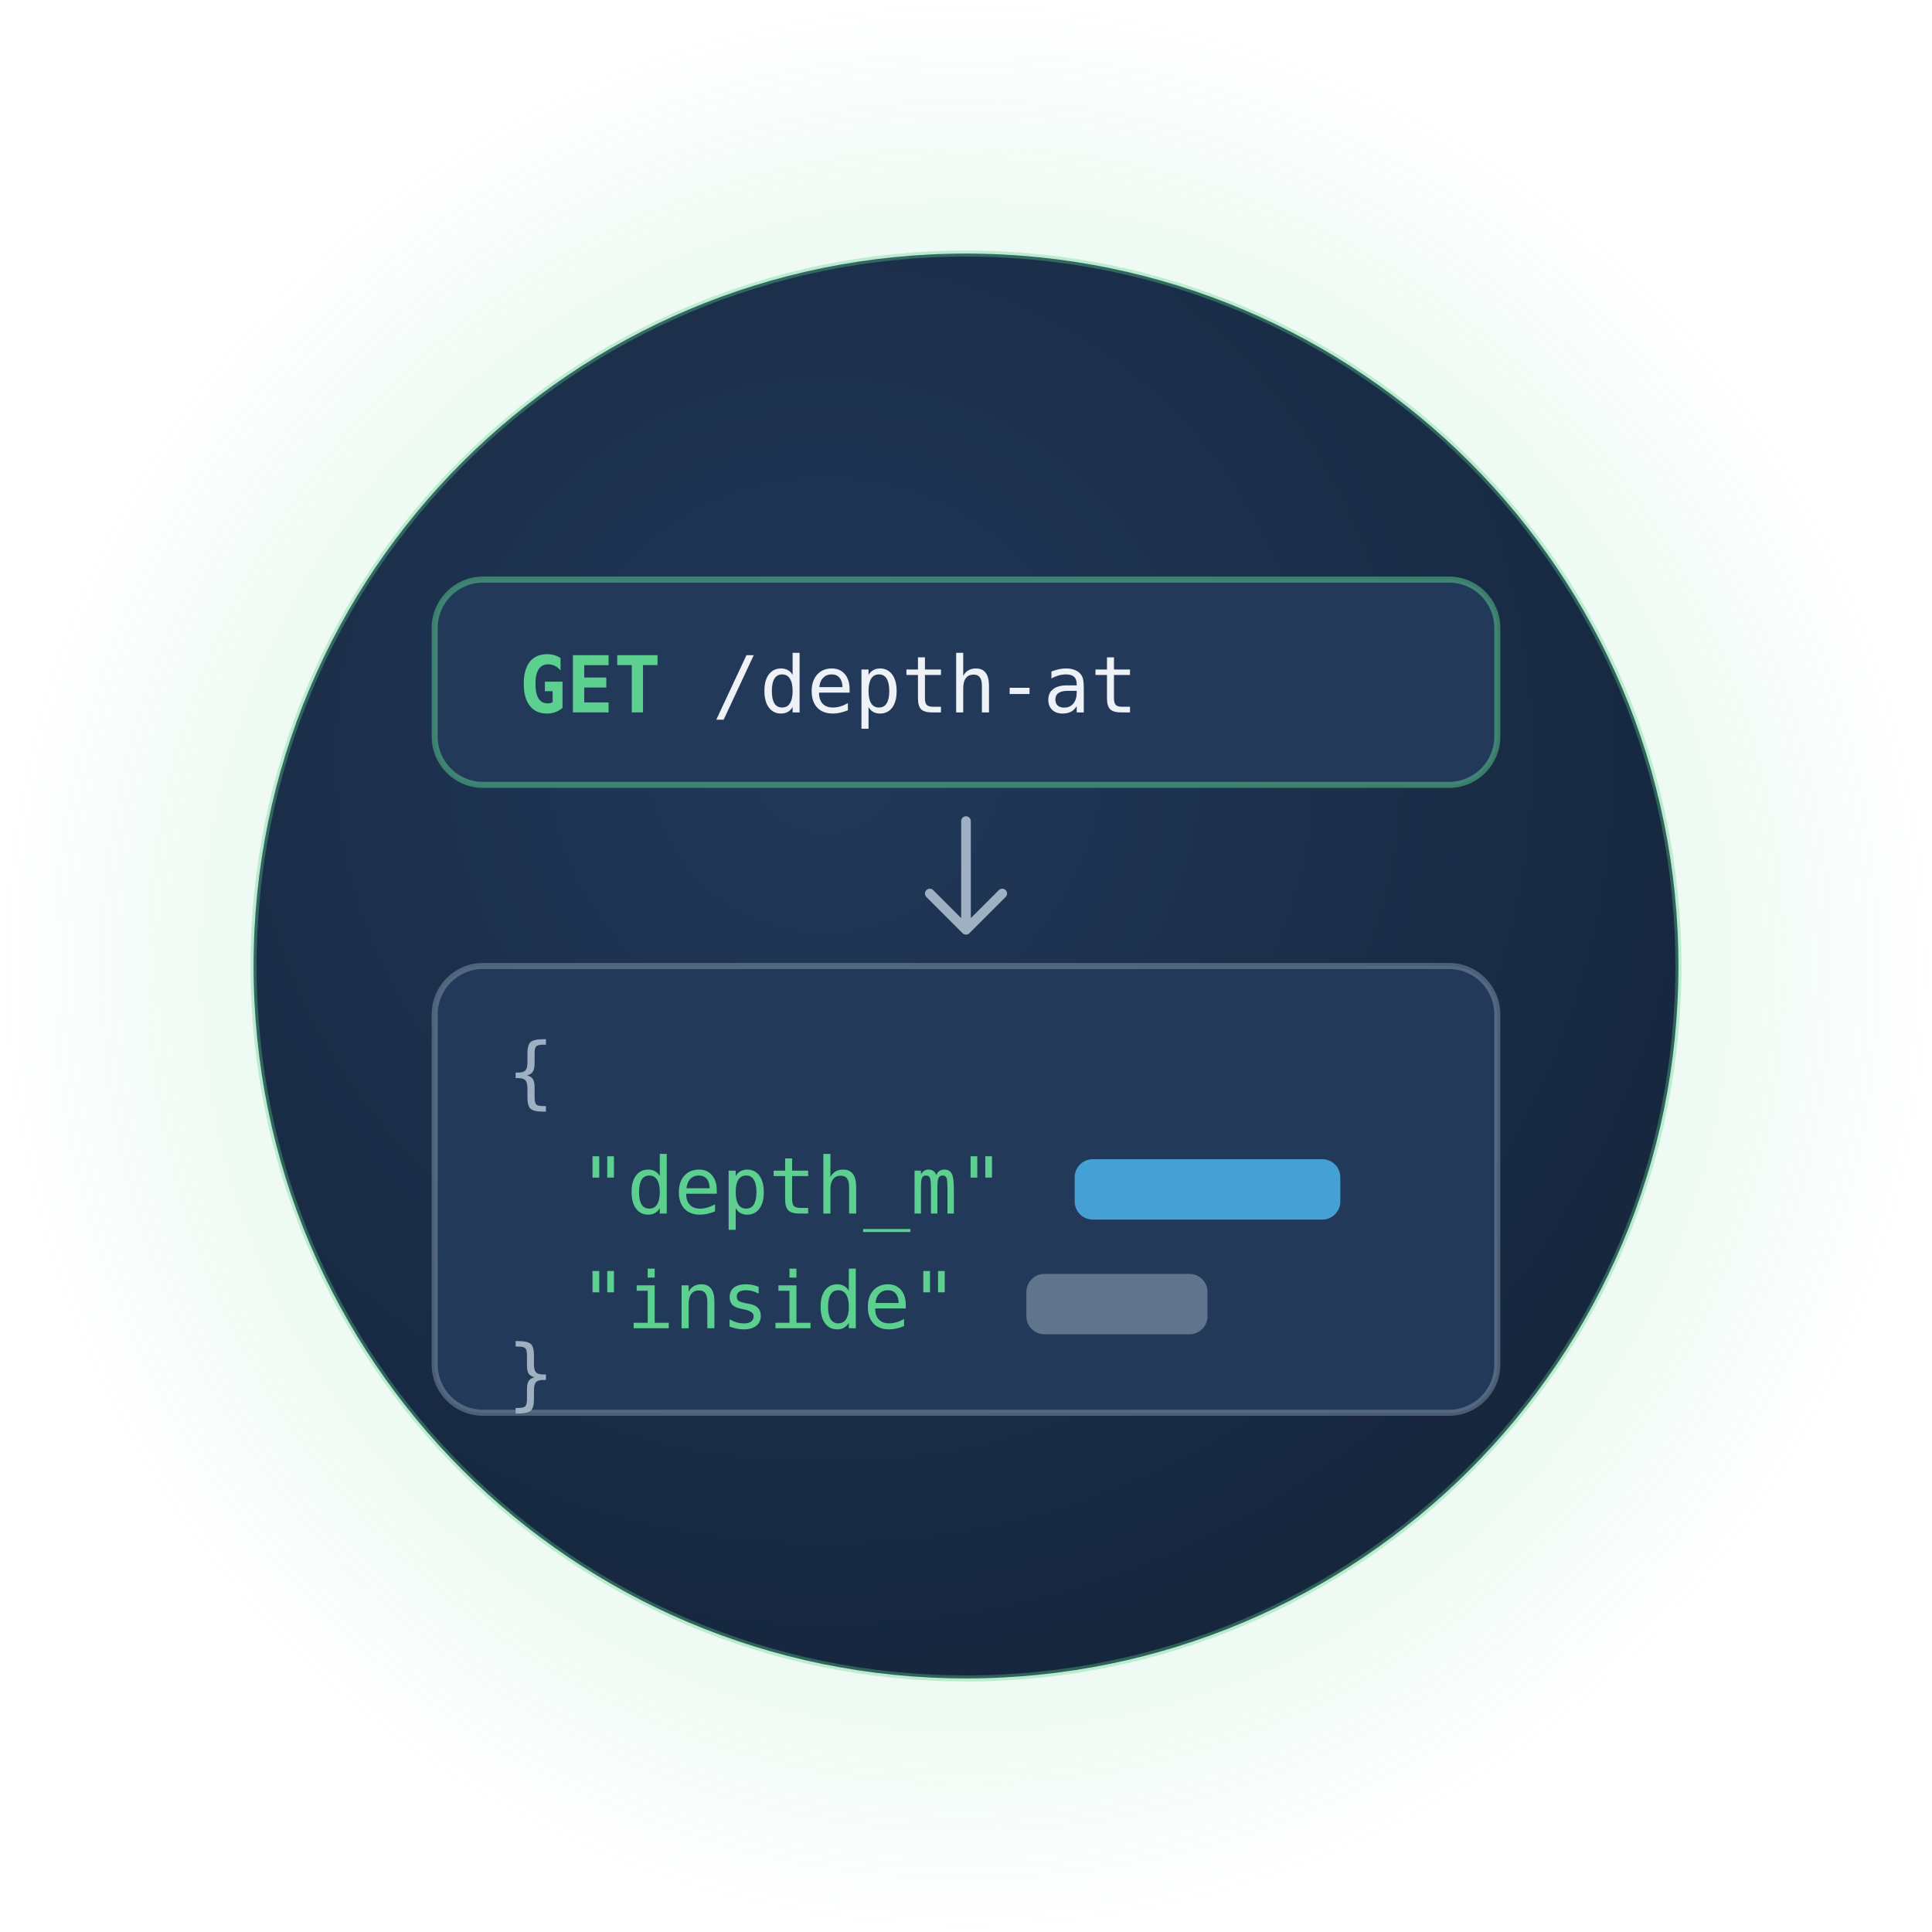
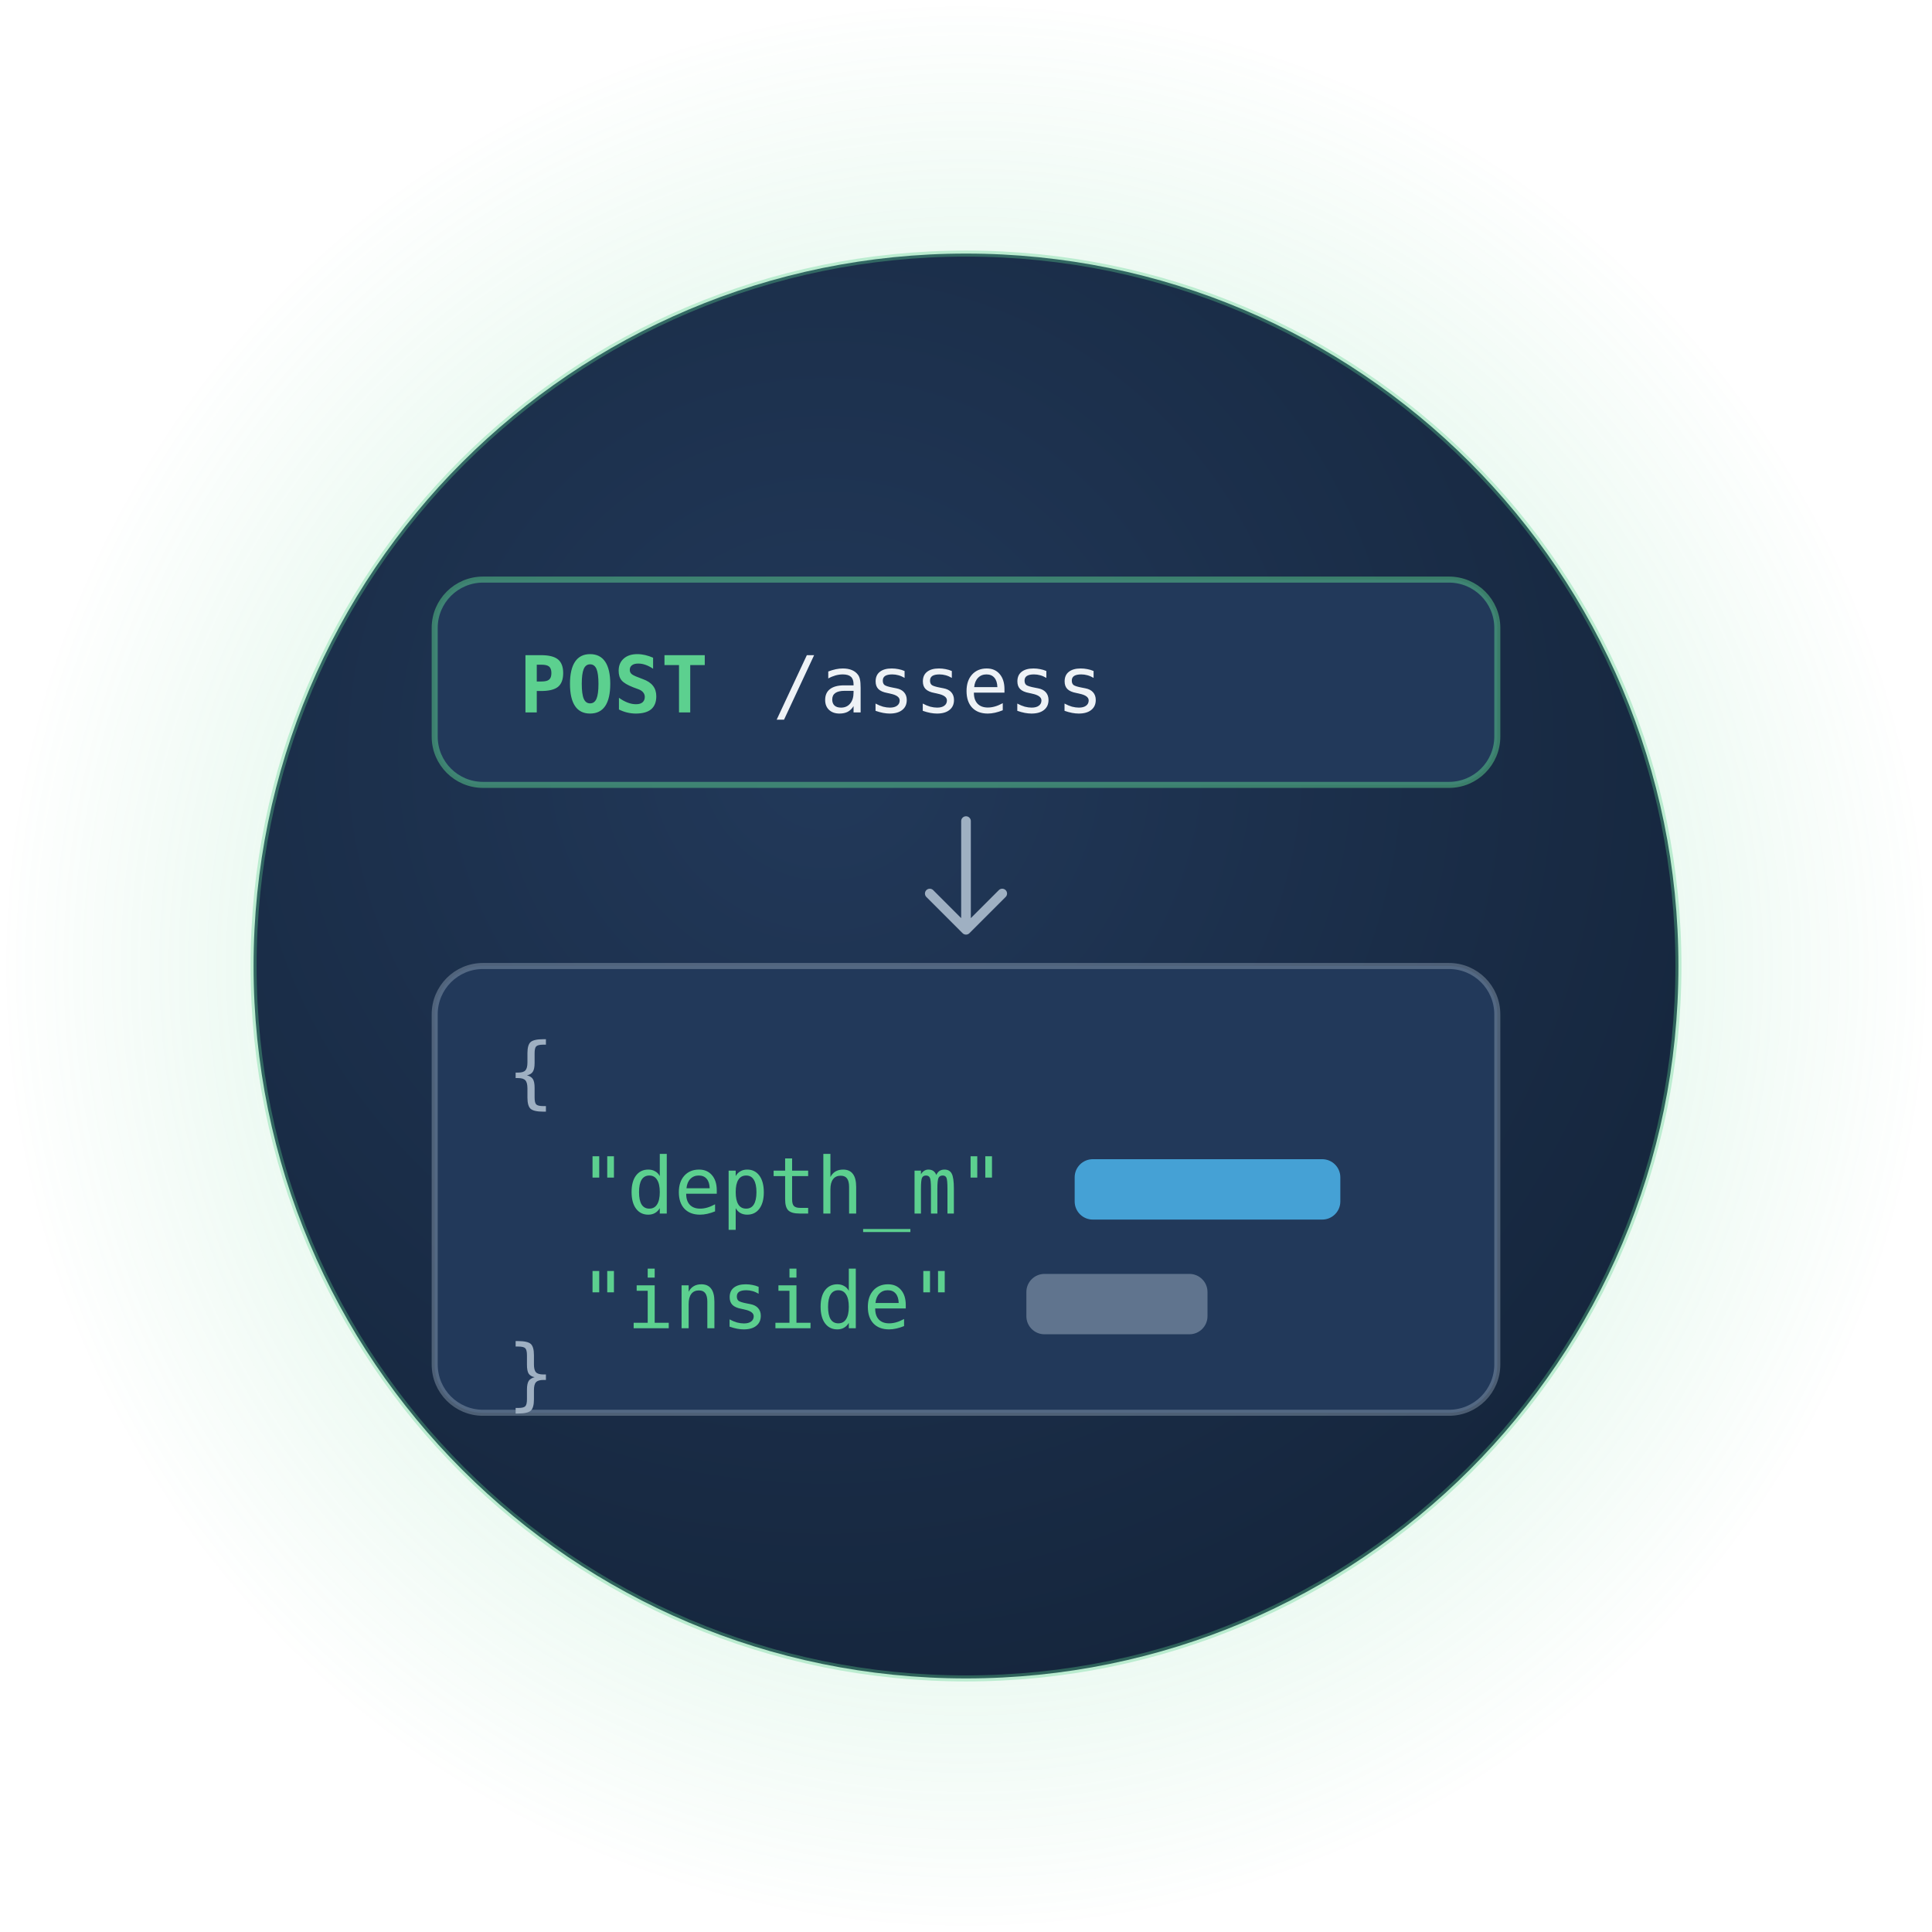
<svg xmlns="http://www.w3.org/2000/svg" viewBox="0 0 320 320" width="320" height="320">
  <defs>
    <radialGradient id="apig">
      <stop offset="0" stop-color="#5cd08f" stop-opacity=".34" />
      <stop offset=".7" stop-color="#5cd08f" stop-opacity=".12" />
      <stop offset="1" stop-color="#5cd08f" stop-opacity="0" />
    </radialGradient>
    <radialGradient id="apid" cx=".4" cy=".35" r=".75">
      <stop offset="0" stop-color="#22395a" />
      <stop offset="1" stop-color="#14243a" />
    </radialGradient>
  </defs>
  <circle cx="160" cy="160" r="159" fill="url(#apig)" />
  <circle cx="160" cy="160" r="118" fill="url(#apid)" />
  <circle cx="160" cy="160" r="118" fill="none" stroke="#5cd08f" stroke-opacity=".35" />
  <rect x="72" y="96" width="176" height="34" rx="8" fill="#22395a" stroke="#5cd08f" stroke-opacity=".5" />
-   <text x="86" y="118" font-family="'Geist Mono', ui-monospace, monospace" font-size="13" fill="#5cd08f" font-weight="600">GET</text>
-   <text x="118" y="118" font-family="'Geist Mono', ui-monospace, monospace" font-size="13" fill="#eef2f6">/depth-at</text>
+   <text x="86" y="118" font-family="'Geist Mono', ui-monospace, monospace" font-size="13" fill="#5cd08f" font-weight="600">POST</text>
+   <text x="128" y="118" font-family="'Geist Mono', ui-monospace, monospace" font-size="13" fill="#eef2f6">/assess</text>
  <path d="M160 136v18m-6-6l6 6l6-6" fill="none" stroke="#9fb0c2" stroke-width="1.6" stroke-linecap="round" stroke-linejoin="round" />
  <rect x="72" y="160" width="176" height="74" rx="8" fill="#22395a" stroke="#9fb0c2" stroke-opacity=".4" />
  <g font-family="'Geist Mono', ui-monospace, monospace" font-size="13">
    <text x="84" y="182" fill="#9fb0c2">{</text>
    <text x="96" y="201" fill="#5cd08f">"depth_m"</text>
    <rect x="178" y="192" width="44" height="10" rx="3" fill="#4ebbf3" fill-opacity=".8" />
    <text x="96" y="220" fill="#5cd08f">"inside"</text>
    <rect x="170" y="211" width="30" height="10" rx="3" fill="#9fb0c2" fill-opacity=".5" />
    <text x="84" y="232" fill="#9fb0c2">}</text>
  </g>
</svg>
